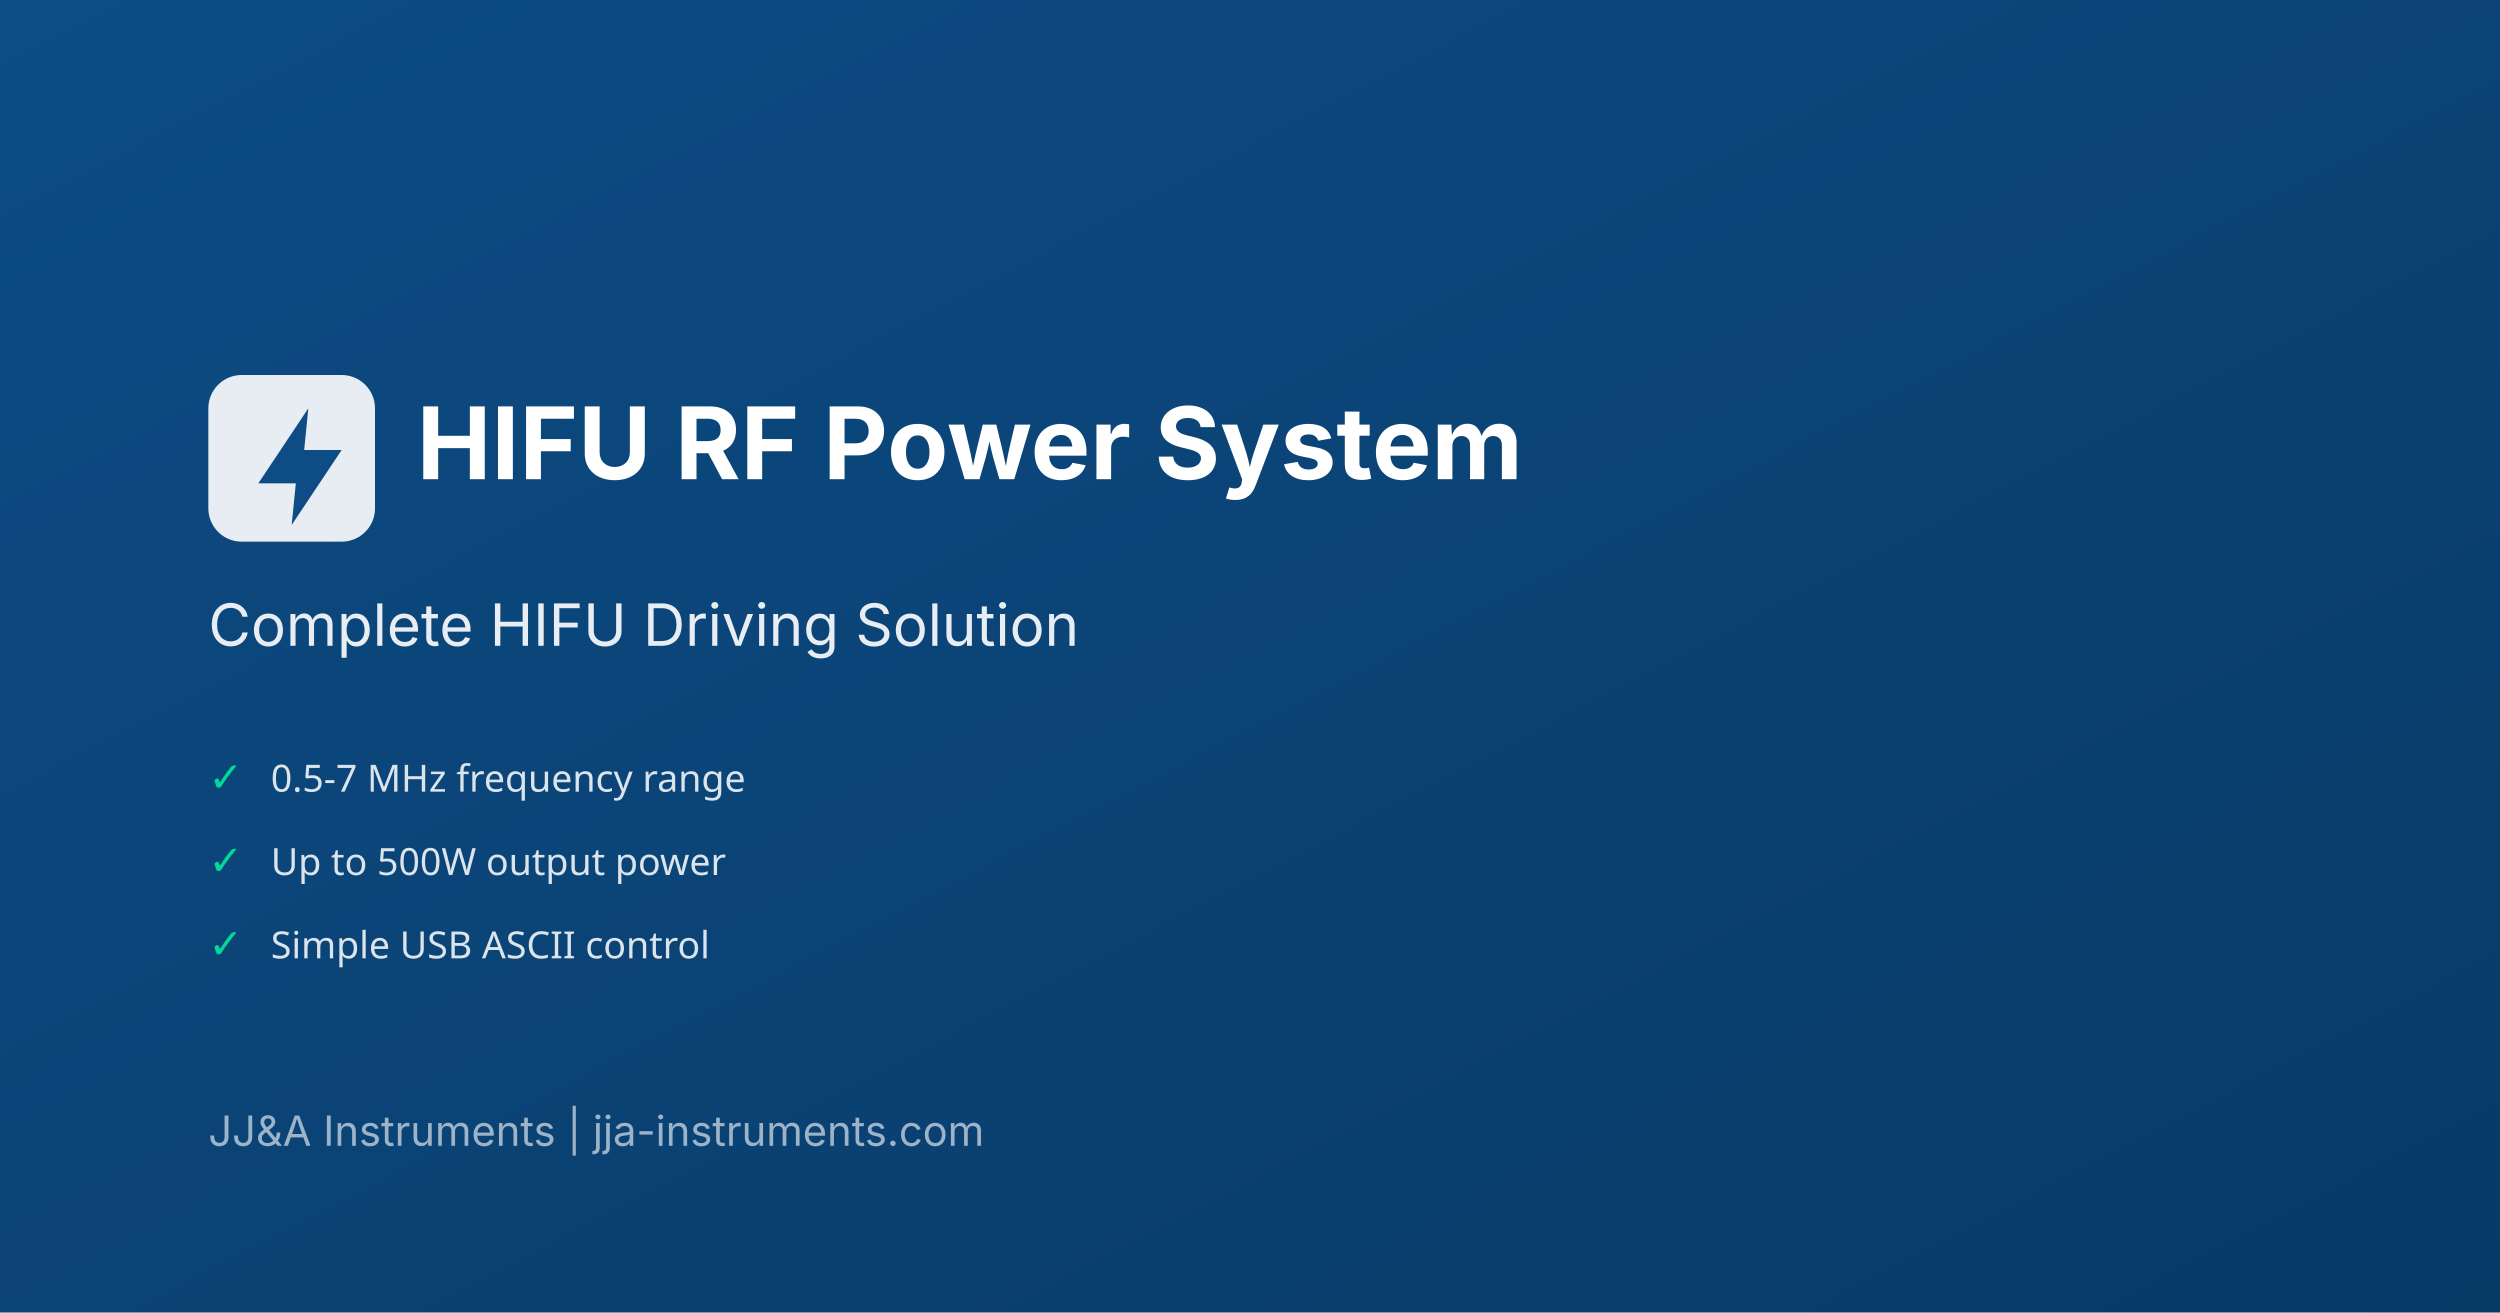
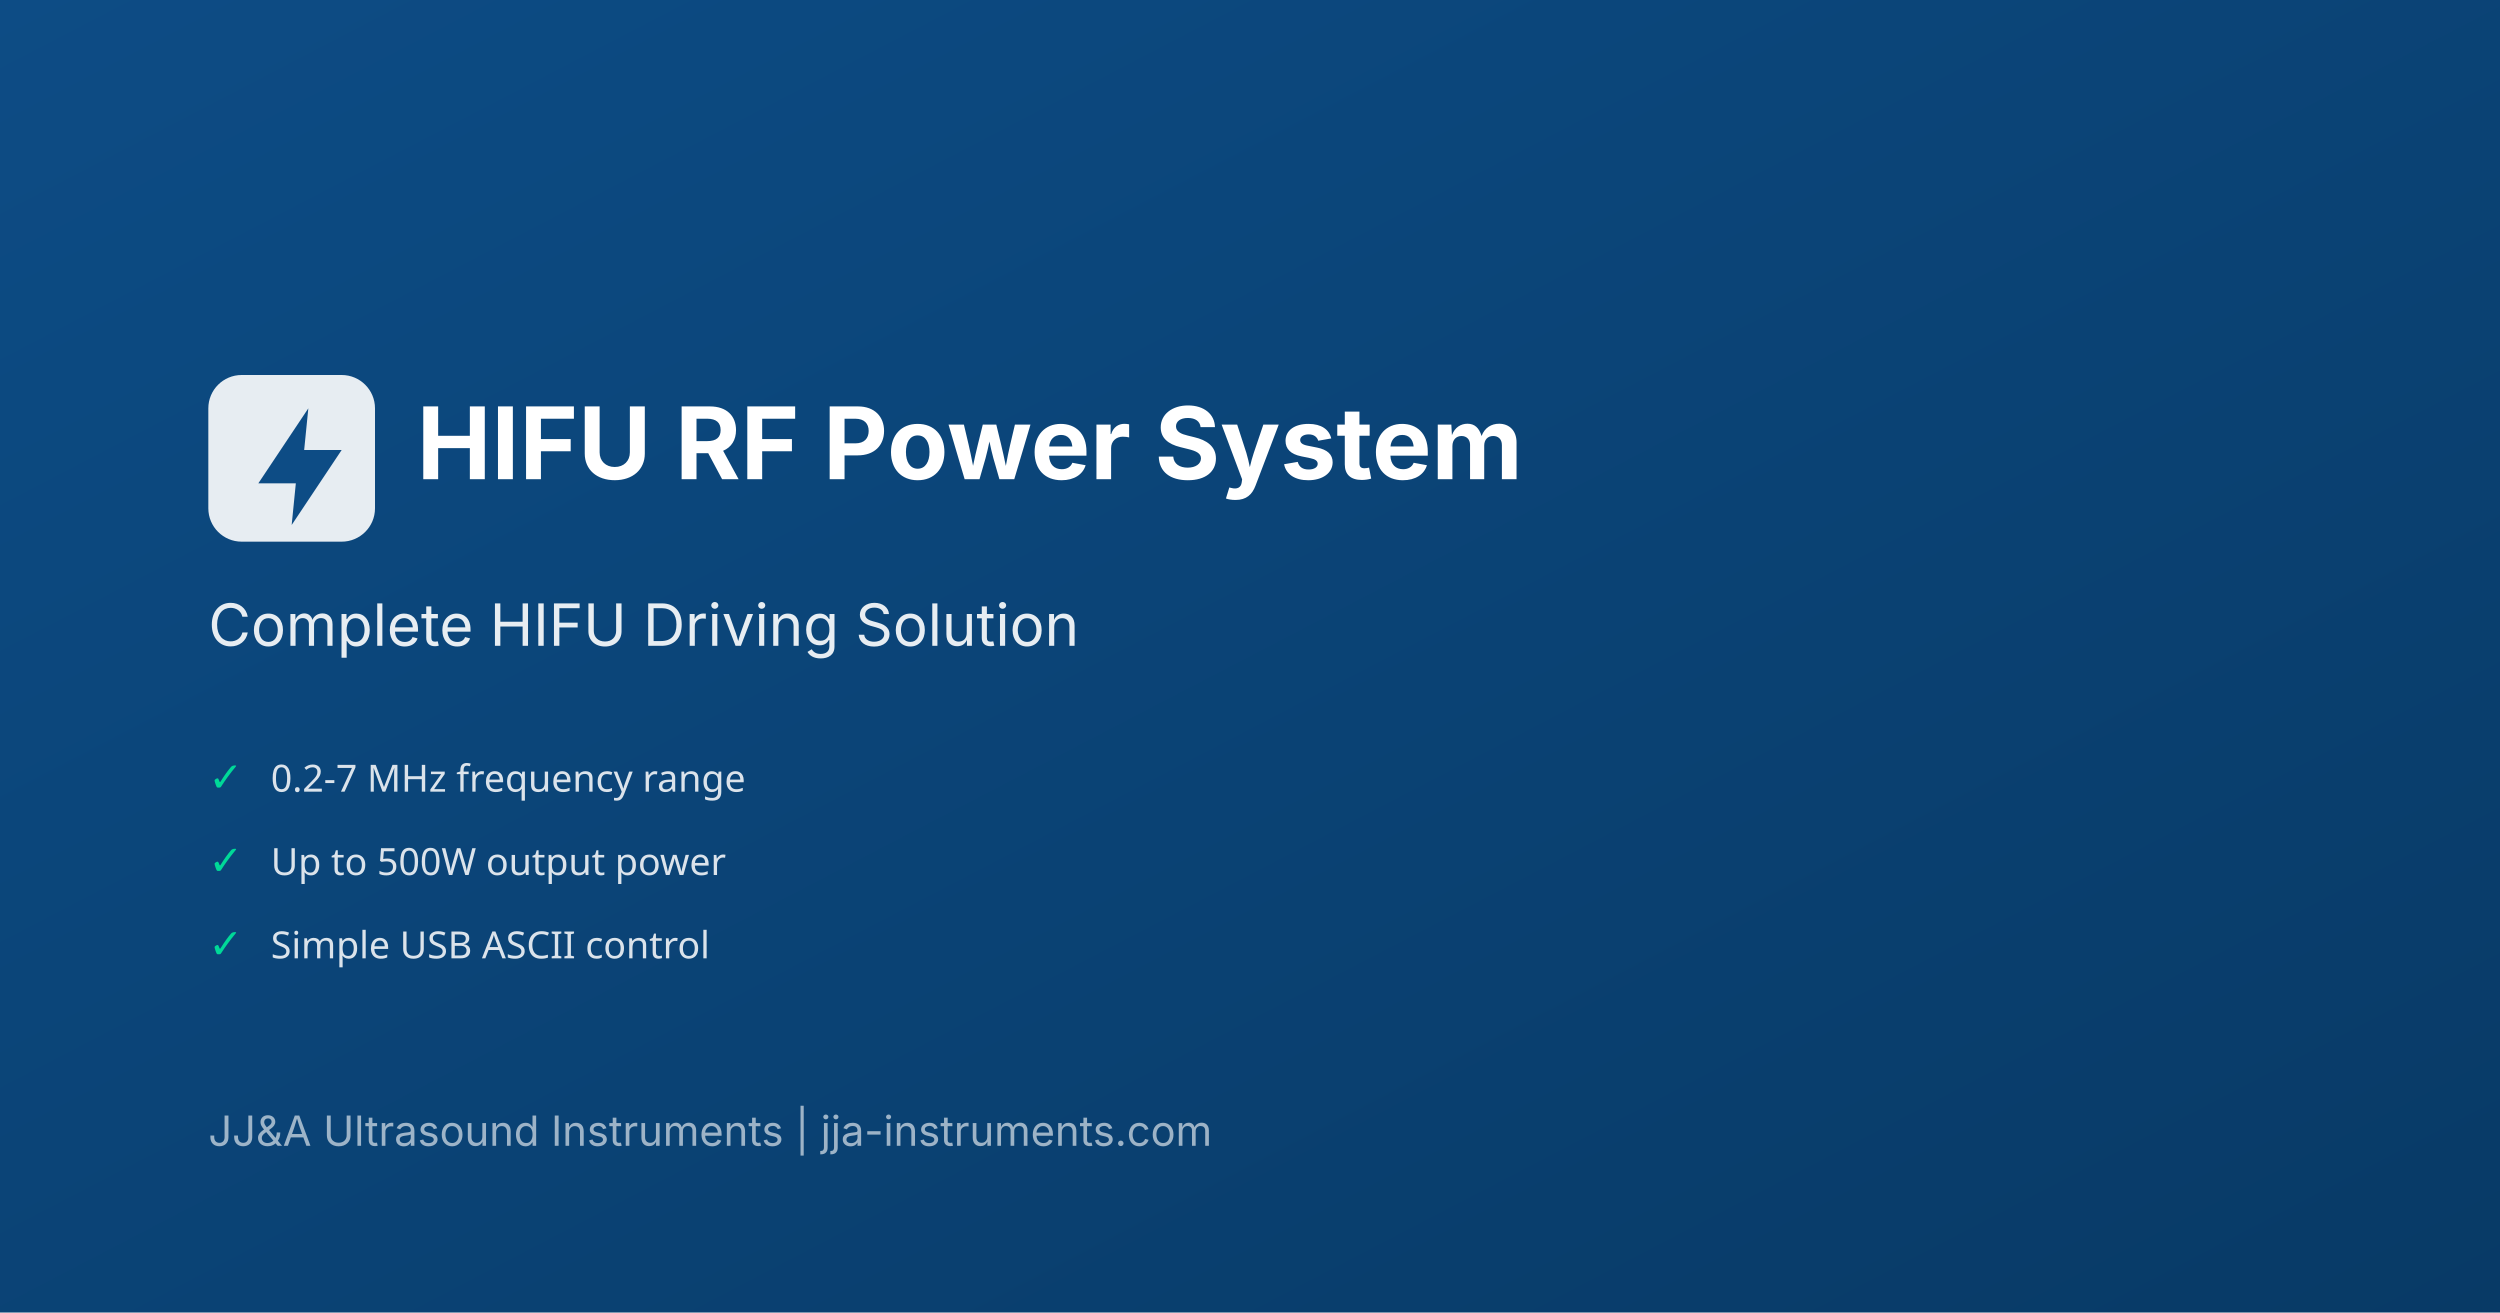
<svg xmlns="http://www.w3.org/2000/svg" width="1200" height="630" viewBox="0 0 1200 630">
  <defs>
    <linearGradient id="bg" x1="0%" y1="0%" x2="100%" y2="100%">
      <stop offset="0%" style="stop-color:#0d4c85" />
      <stop offset="100%" style="stop-color:#083a66" />
    </linearGradient>
  </defs>
  <rect width="1200" height="630" fill="url(#bg)" />
  <g transform="translate(100, 180)">
    <rect x="0" y="0" width="80" height="80" rx="16" fill="#fff" opacity="0.9" />
    <polygon points="44 12 20 48 38 48 36 68 60 32 42 32 44 12" fill="#0d4c85" transform="translate(4,4)" />
  </g>
  <text x="200" y="230" font-family="system-ui, -apple-system, sans-serif" font-size="48" font-weight="700" fill="#fff">HIFU RF Power System</text>
  <text x="100" y="310" font-family="system-ui, -apple-system, sans-serif" font-size="28" fill="#fff" opacity="0.9">Complete HIFU Driving Solution</text>
  <g transform="translate(100, 380)">
    <text x="0" y="0" font-family="system-ui, sans-serif" font-size="20" fill="#00d998">✓</text>
-     <text x="30" y="0" font-family="system-ui, sans-serif" font-size="18" fill="#fff" opacity="0.85">0.5-7 MHz frequency range</text>
+     <text x="30" y="0" font-family="system-ui, sans-serif" font-size="18" fill="#fff" opacity="0.85">0.2-7 MHz frequency range</text>
  </g>
  <g transform="translate(100, 420)">
    <text x="0" y="0" font-family="system-ui, sans-serif" font-size="20" fill="#00d998">✓</text>
    <text x="30" y="0" font-family="system-ui, sans-serif" font-size="18" fill="#fff" opacity="0.85">Up to 500W output power</text>
  </g>
  <g transform="translate(100, 460)">
    <text x="0" y="0" font-family="system-ui, sans-serif" font-size="20" fill="#00d998">✓</text>
    <text x="30" y="0" font-family="system-ui, sans-serif" font-size="18" fill="#fff" opacity="0.85">Simple USB ASCII control</text>
  </g>
-   <text x="100" y="550" font-family="system-ui, -apple-system, sans-serif" font-size="20" fill="#fff" opacity="0.6">JJ&amp;A Instruments | jja-instruments.com</text>
+   <text x="100" y="550" font-family="system-ui, -apple-system, sans-serif" font-size="20" fill="#fff" opacity="0.6">JJ&amp;A Ultrasound Instruments | jja-instruments.com</text>
</svg>
